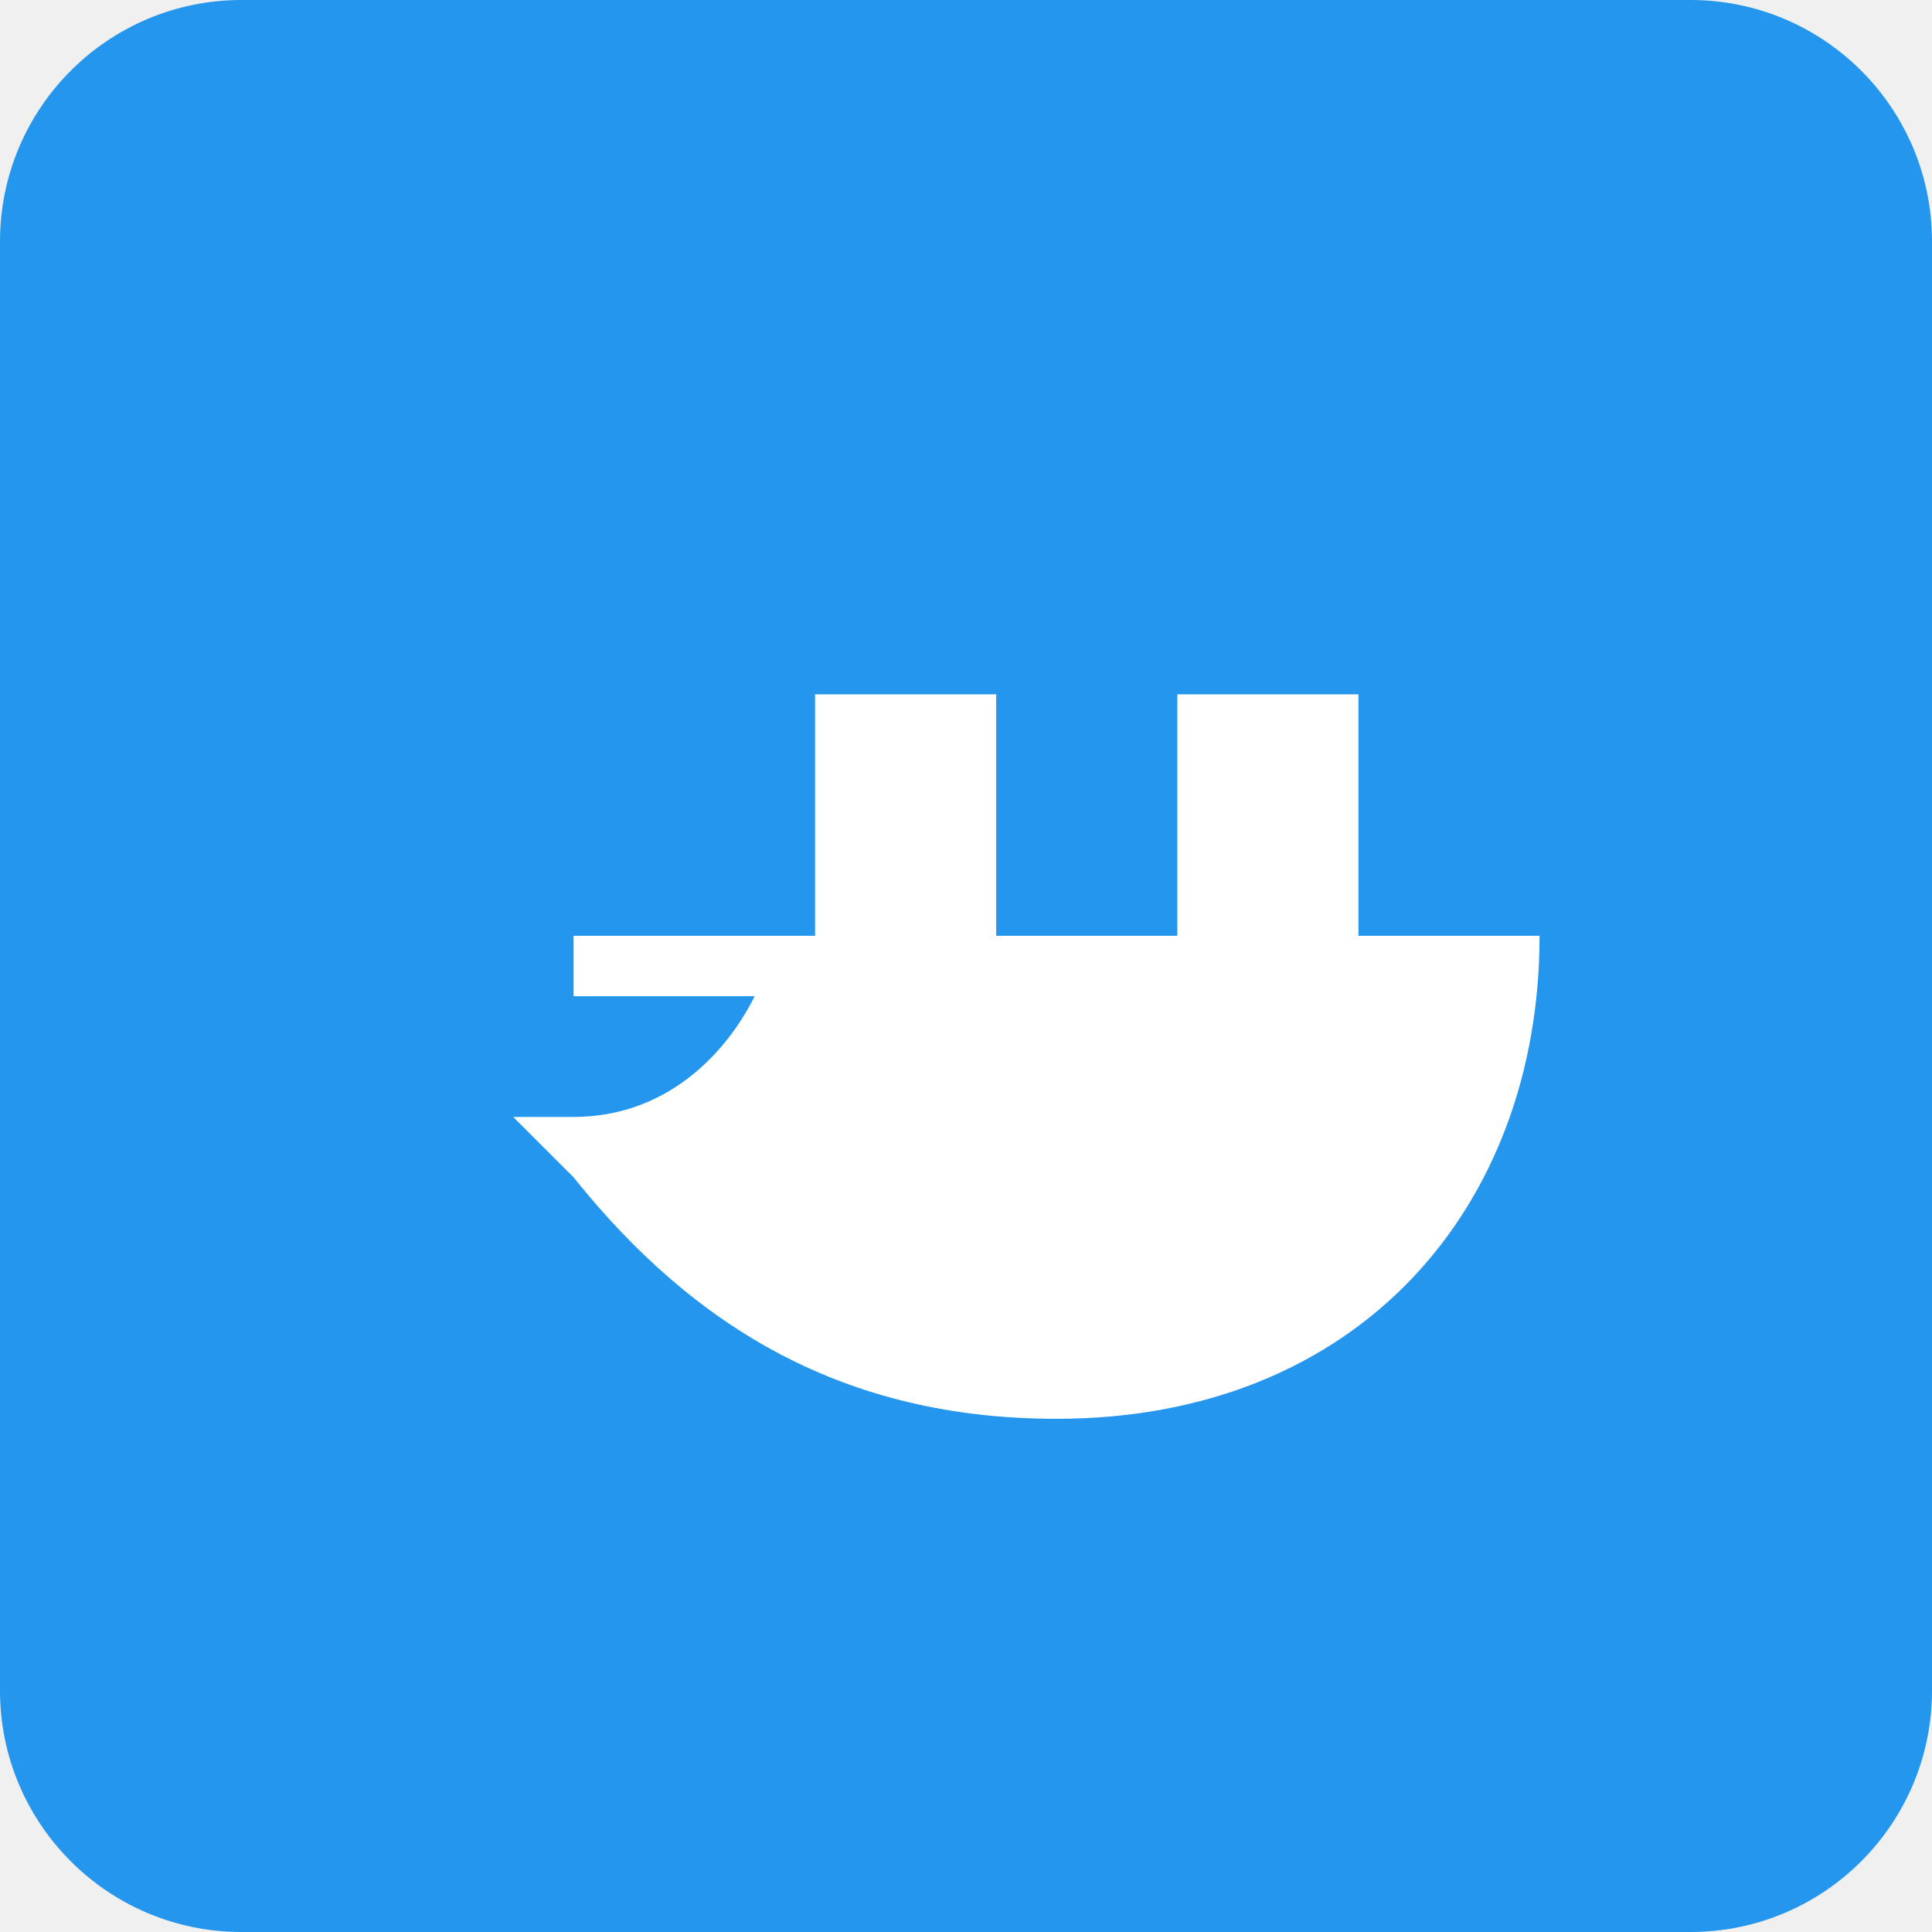
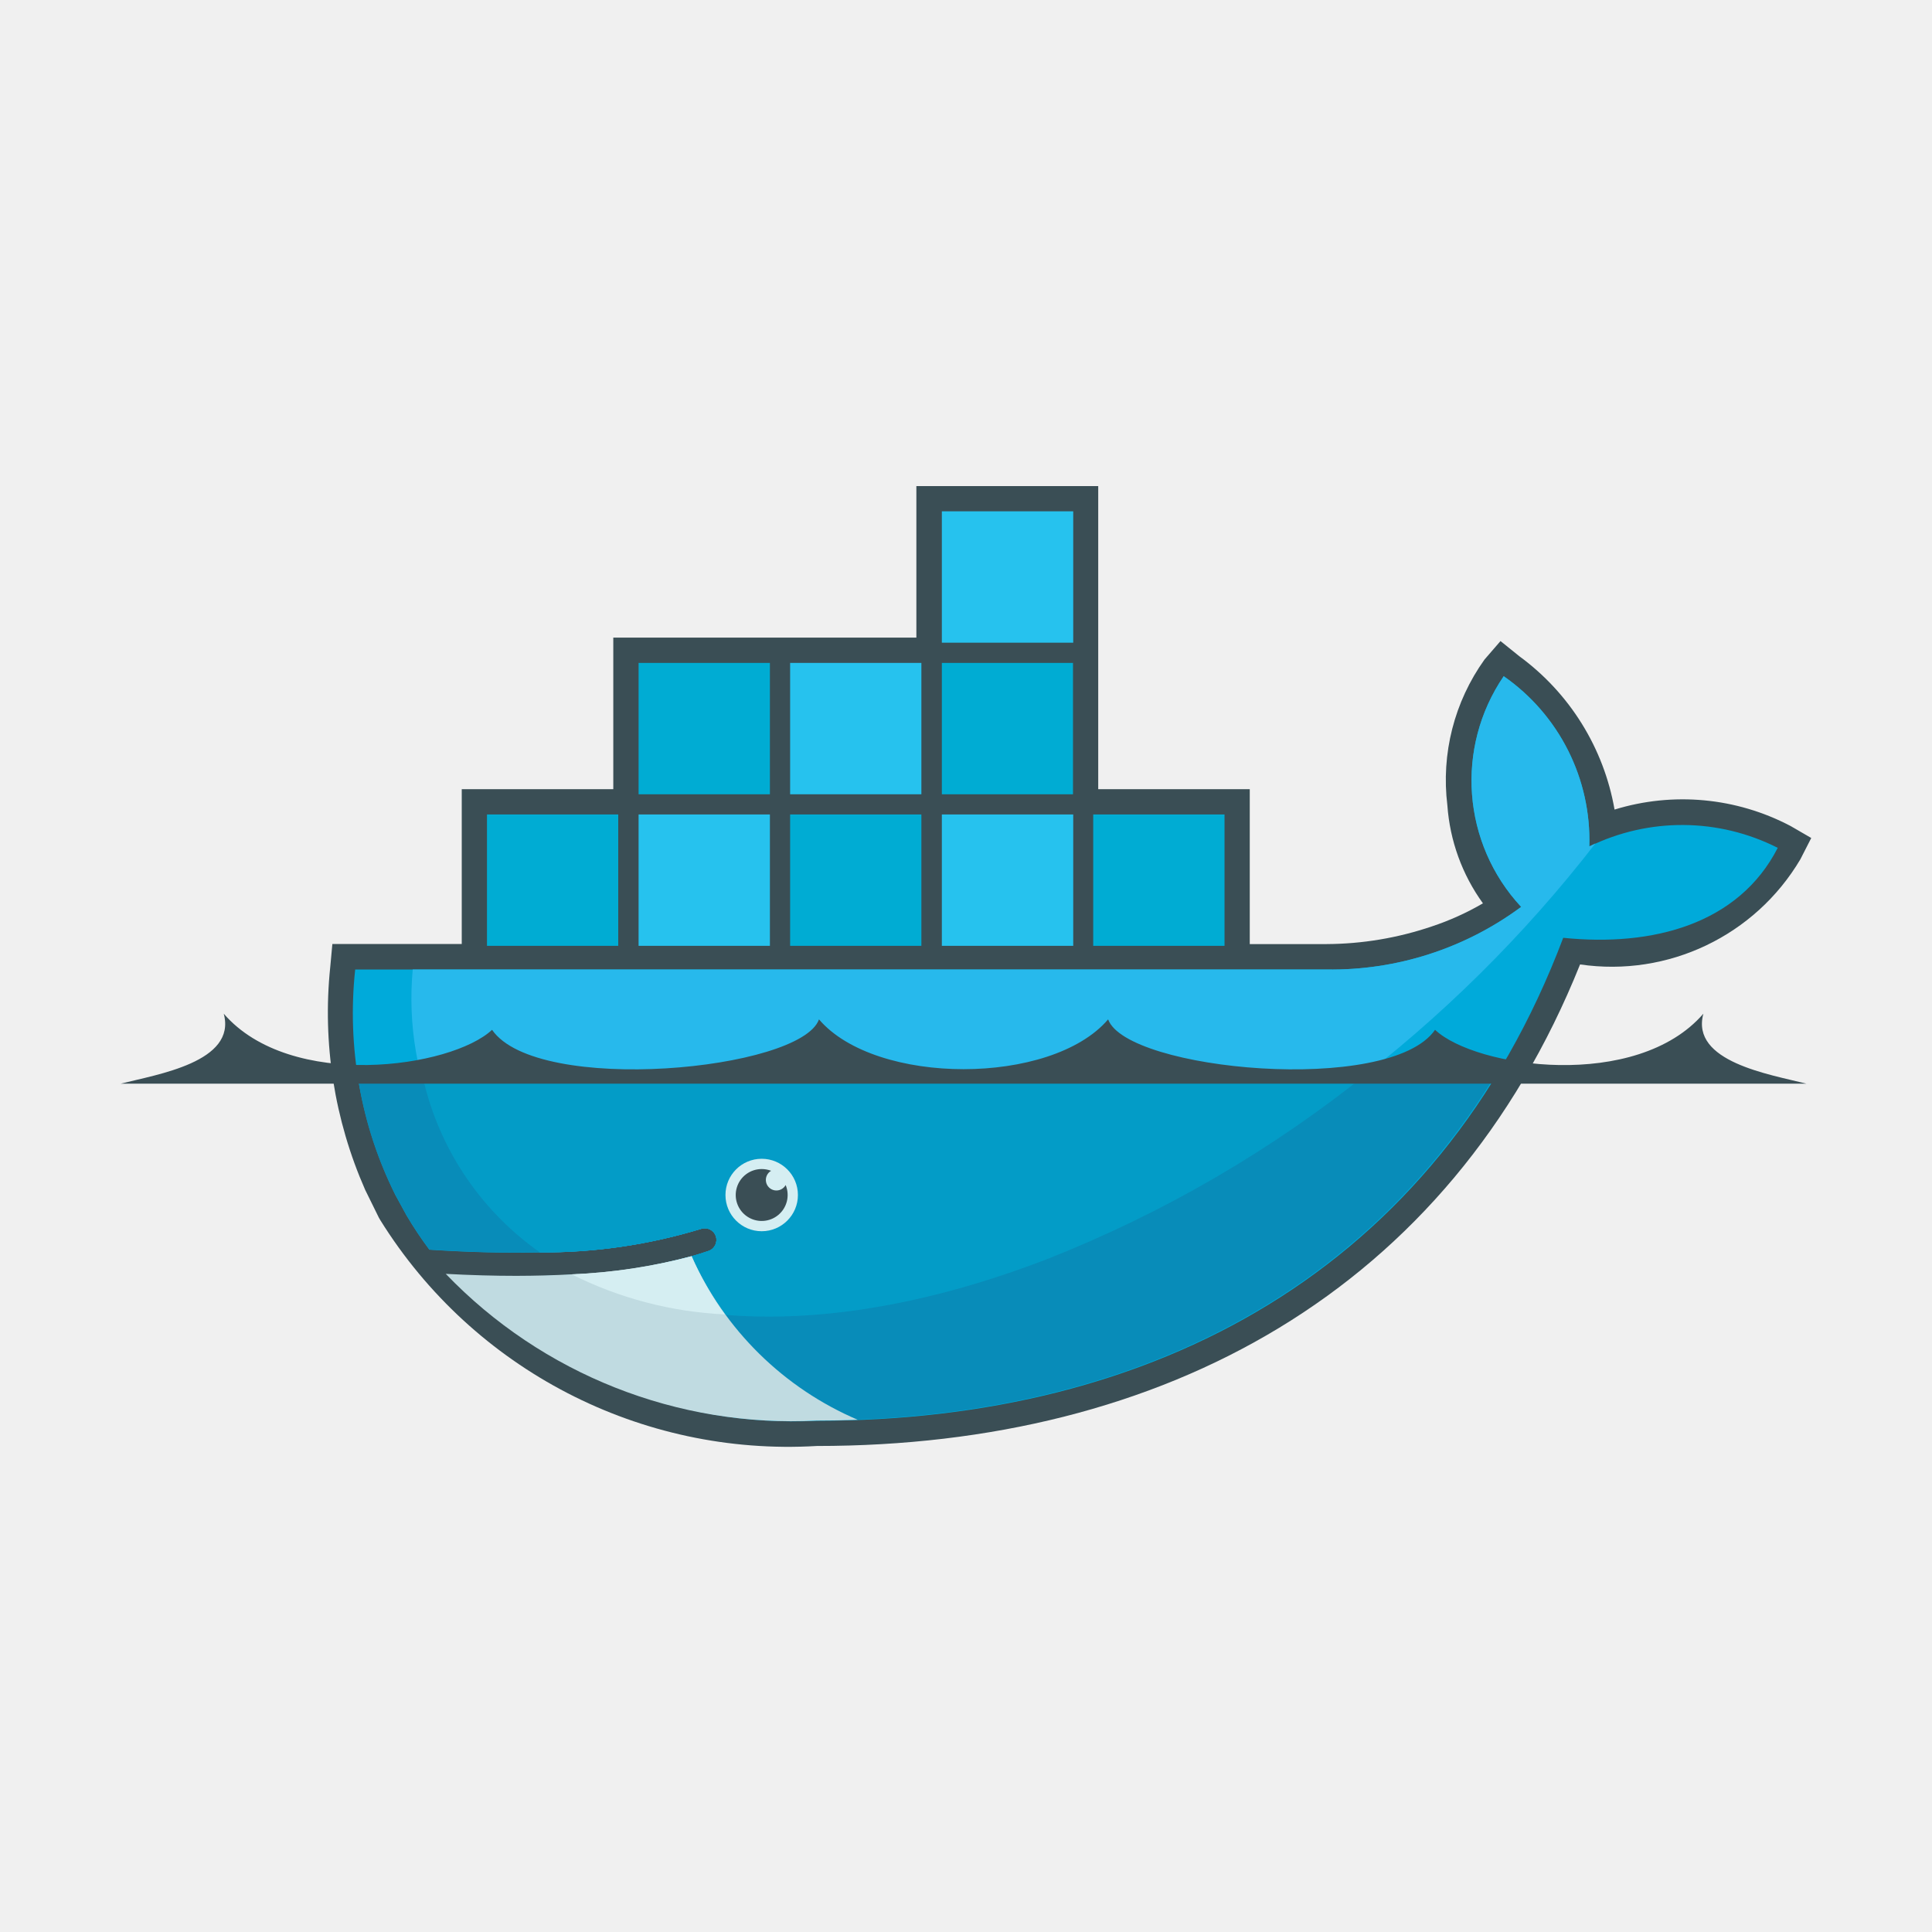
- <svg xmlns="http://www.w3.org/2000/svg" viewBox="0 0 64 64" aria-hidden="true">
-   <rect width="64" height="64" rx="8" fill="#2496ED" />
-   <path d="M19 31h8v-8h6v8h6v-8h6v8h6c0 9-6 16-16 16-7 0-12-3-16-8l-2-2h2c3 0 5-2 6-4h-6z" fill="#ffffff" />
+ <svg xmlns="http://www.w3.org/2000/svg" width="800px" height="800px" viewBox="0 0 32 32">
+   <path d="M18.191,13.071H20.7v2.566H21.97a5.5,5.5,0,0,0,1.744-.292,4.462,4.462,0,0,0,.848-.383,3.149,3.149,0,0,1-.589-1.623,3.427,3.427,0,0,1,.616-2.416l.264-.305.314.253a4,4,0,0,1,1.575,2.538,3.837,3.837,0,0,1,2.913.271l.345.2-.181.354a3.629,3.629,0,0,1-3.648,1.74c-2.173,5.413-6.9,7.976-12.642,7.976A7.958,7.958,0,0,1,6.3,20.211l-.025-.043-.226-.459a7.28,7.28,0,0,1-.579-3.693l.035-.38H7.648V13.071h2.51v-2.51h5.02V8.051h3.012v5.02Z" style="fill:#3a4e55" />
+   <path d="M26.324,14.021A3.311,3.311,0,0,0,24.906,11.2a3.072,3.072,0,0,0,.289,3.821,5.279,5.279,0,0,1-3.225,1.037H5.883a6.779,6.779,0,0,0,.667,3.737l.183.335a6.2,6.2,0,0,0,.379.569h0q.992.064,1.829.045h0a8.972,8.972,0,0,0,2.669-.389.193.193,0,1,1,.126.365c-.09.031-.184.061-.281.088h0a8.4,8.4,0,0,1-1.845.3c.044,0-.046.007-.046.007l-.082.007c-.291.016-.6.02-.925.02-.351,0-.7-.007-1.083-.026l-.01.007a7.882,7.882,0,0,0,6.063,2.41c5.56,0,10.276-2.465,12.365-8,1.482.152,2.906-.226,3.553-1.49a3.5,3.5,0,0,0-3.122-.022" style="fill:#00aada" />
+   <path d="M26.324,14.021A3.311,3.311,0,0,0,24.906,11.2a3.072,3.072,0,0,0,.289,3.821,5.279,5.279,0,0,1-3.225,1.037H6.836a5.223,5.223,0,0,0,2.106,4.686h0a8.972,8.972,0,0,0,2.669-.389.193.193,0,1,1,.126.365c-.09.031-.184.061-.281.088h0a8.83,8.83,0,0,1-1.894.314L9.543,21.1c1.892.971,4.636.967,7.782-.241a21.868,21.868,0,0,0,9.1-6.889l-.1.048" style="fill:#27b9ec" />
+   <path d="M5.913,17.732a6.431,6.431,0,0,0,.637,2.061l.183.335a6.2,6.2,0,0,0,.379.569q.992.064,1.829.045a8.972,8.972,0,0,0,2.669-.389.193.193,0,1,1,.126.365c-.09.031-.184.061-.281.088h0a8.826,8.826,0,0,1-1.891.307l-.1,0c-.291.016-.6.026-.922.026-.351,0-.709-.007-1.1-.026a7.913,7.913,0,0,0,6.076,2.413c4.76,0,8.9-1.807,11.3-5.8Z" style="fill:#088cb9" />
+   <path d="M6.98,17.732a4.832,4.832,0,0,0,1.961,3.01,8.972,8.972,0,0,0,2.669-.389.193.193,0,1,1,.126.365c-.09.031-.184.061-.281.088h0a8.959,8.959,0,0,1-1.9.307c1.892.971,4.628.957,7.773-.252a20.545,20.545,0,0,0,5.377-3.13Z" style="fill:#039cc7" />
+   <path d="M9.889,13.671h.172v1.813H9.889V13.671Zm-.33,0h.179v1.813H9.559V13.671Zm-.33,0h.179v1.813H9.23V13.671Zm-.33,0h.179v1.813H8.9V13.671Zm-.33,0h.179v1.813H8.57V13.671Zm-.323,0h.172v1.813H8.248V13.671Zm-.181-.181h2.175v2.176H8.066V13.49Z" style="fill:#00acd3" />
+   <path d="M12.4,11.161h.172v1.813H12.4V11.161Zm-.33,0h.179v1.813H12.07V11.161Zm-.33,0h.179v1.813H11.74V11.161Zm-.33,0h.179v1.813H11.41V11.161Zm-.33,0h.178v1.813h-.178V11.161Zm-.323,0h.172v1.813h-.172V11.161Zm-.181-.181h2.176v2.176H10.577V10.979Z" style="fill:#00acd3" />
+   <path d="M12.4,13.671h.172v1.813H12.4V13.671Zm-.33,0h.179v1.813H12.07V13.671Zm-.33,0h.179v1.813H11.74V13.671Zm-.33,0h.179v1.813H11.41V13.671Zm-.33,0h.178v1.813h-.178V13.671Zm-.323,0h.172v1.813h-.172V13.671Zm-.181-.181h2.176v2.176H10.577V13.49Z" style="fill:#26c2ee" />
+   <path d="M14.909,13.671h.172v1.813h-.172V13.671Zm-.33,0h.179v1.813H14.58V13.671Zm-.33,0h.179v1.813H14.25V13.671Zm-.33,0H14.1v1.813h-.179V13.671Zm-.33,0h.179v1.813h-.179V13.671Zm-.323,0h.172v1.813h-.172V13.671Zm-.181-.181h2.176v2.176H13.087V13.49Z" style="fill:#00acd3" />
+   <path d="M14.909,11.161h.172v1.813h-.172V11.161Zm-.33,0h.179v1.813H14.58V11.161Zm-.33,0h.179v1.813H14.25V11.161Zm-.33,0H14.1v1.813h-.179V11.161Zm-.33,0h.179v1.813h-.179V11.161Zm-.323,0h.172v1.813h-.172V11.161Zm-.181-.181h2.176v2.176H13.087V10.979Z" style="fill:#26c2ee" />
+   <path d="M17.42,13.671h.172v1.813H17.42V13.671Zm-.33,0h.179v1.813H17.09V13.671Zm-.33,0h.179v1.813H16.76V13.671Zm-.33,0h.179v1.813h-.179V13.671Zm-.33,0h.179v1.813H16.1V13.671Zm-.323,0h.172v1.813h-.172V13.671ZM15.6,13.49h2.176v2.176H15.6V13.49Z" style="fill:#26c2ee" />
+   <path d="M17.42,11.161h.172v1.813H17.42V11.161Zm-.33,0h.179v1.813H17.09V11.161Zm-.33,0h.179v1.813H16.76V11.161Zm-.33,0h.179v1.813h-.179V11.161Zm-.33,0h.179v1.813H16.1V11.161Zm-.323,0h.172v1.813h-.172V11.161Zm-.181-.181h2.176v2.176H15.6V10.979Z" style="fill:#00acd3" />
+   <path d="M17.42,8.65h.172v1.813H17.42V8.65Zm-.33,0h.179v1.813H17.09V8.65Zm-.33,0h.179v1.813H16.76V8.65Zm-.33,0h.179v1.813h-.179V8.65Zm-.33,0h.179v1.813H16.1V8.65Zm-.323,0h.172v1.813h-.172V8.65ZM15.6,8.469h2.176v2.176H15.6V8.469Z" style="fill:#26c2ee" />
+   <path d="M19.93,13.671H20.1v1.813H19.93V13.671Zm-.33,0h.178v1.813H19.6V13.671Zm-.33,0h.179v1.813h-.179V13.671Zm-.33,0h.179v1.813h-.179V13.671Zm-.33,0h.179v1.813h-.179V13.671Zm-.323,0h.172v1.813h-.172V13.671Zm-.181-.181h2.176v2.176H18.107V13.49Z" style="fill:#00acd3" />
+   <path d="M12.616,19.193a.6.6,0,1,1-.6.6.6.6,0,0,1,.6-.6" style="fill:#d5eef2" />
+   <path d="M12.616,19.363a.431.431,0,0,1,.156.029.175.175,0,1,0,.241.236.43.43,0,1,1-.4-.265" style="fill:#3a4e55" />
+   <path d="M2,17.949H29.92c-.608-.154-1.923-.362-1.707-1.159-1.105,1.279-3.771.9-4.444.267-.749,1.087-5.111.674-5.415-.173-.939,1.1-3.85,1.1-4.789,0-.3.847-4.666,1.26-5.415.173-.673.631-3.338,1.012-4.444-.267.217.8-1.1,1.005-1.707,1.159" style="fill:#3a4e55" />
+   <path d="M14.211,23.518a5.287,5.287,0,0,1-2.756-2.711,9.2,9.2,0,0,1-1.987.3q-.436.024-.917.025-.554,0-1.168-.033a7.942,7.942,0,0,0,6.145,2.43q.344,0,.683-.013" style="fill:#c0dbe1" />
+   <path d="M12.007,21.773a5.206,5.206,0,0,1-.552-.966,9.2,9.2,0,0,1-1.987.3,6.325,6.325,0,0,0,2.539.664" style="fill:#d5eef2" />
</svg>
